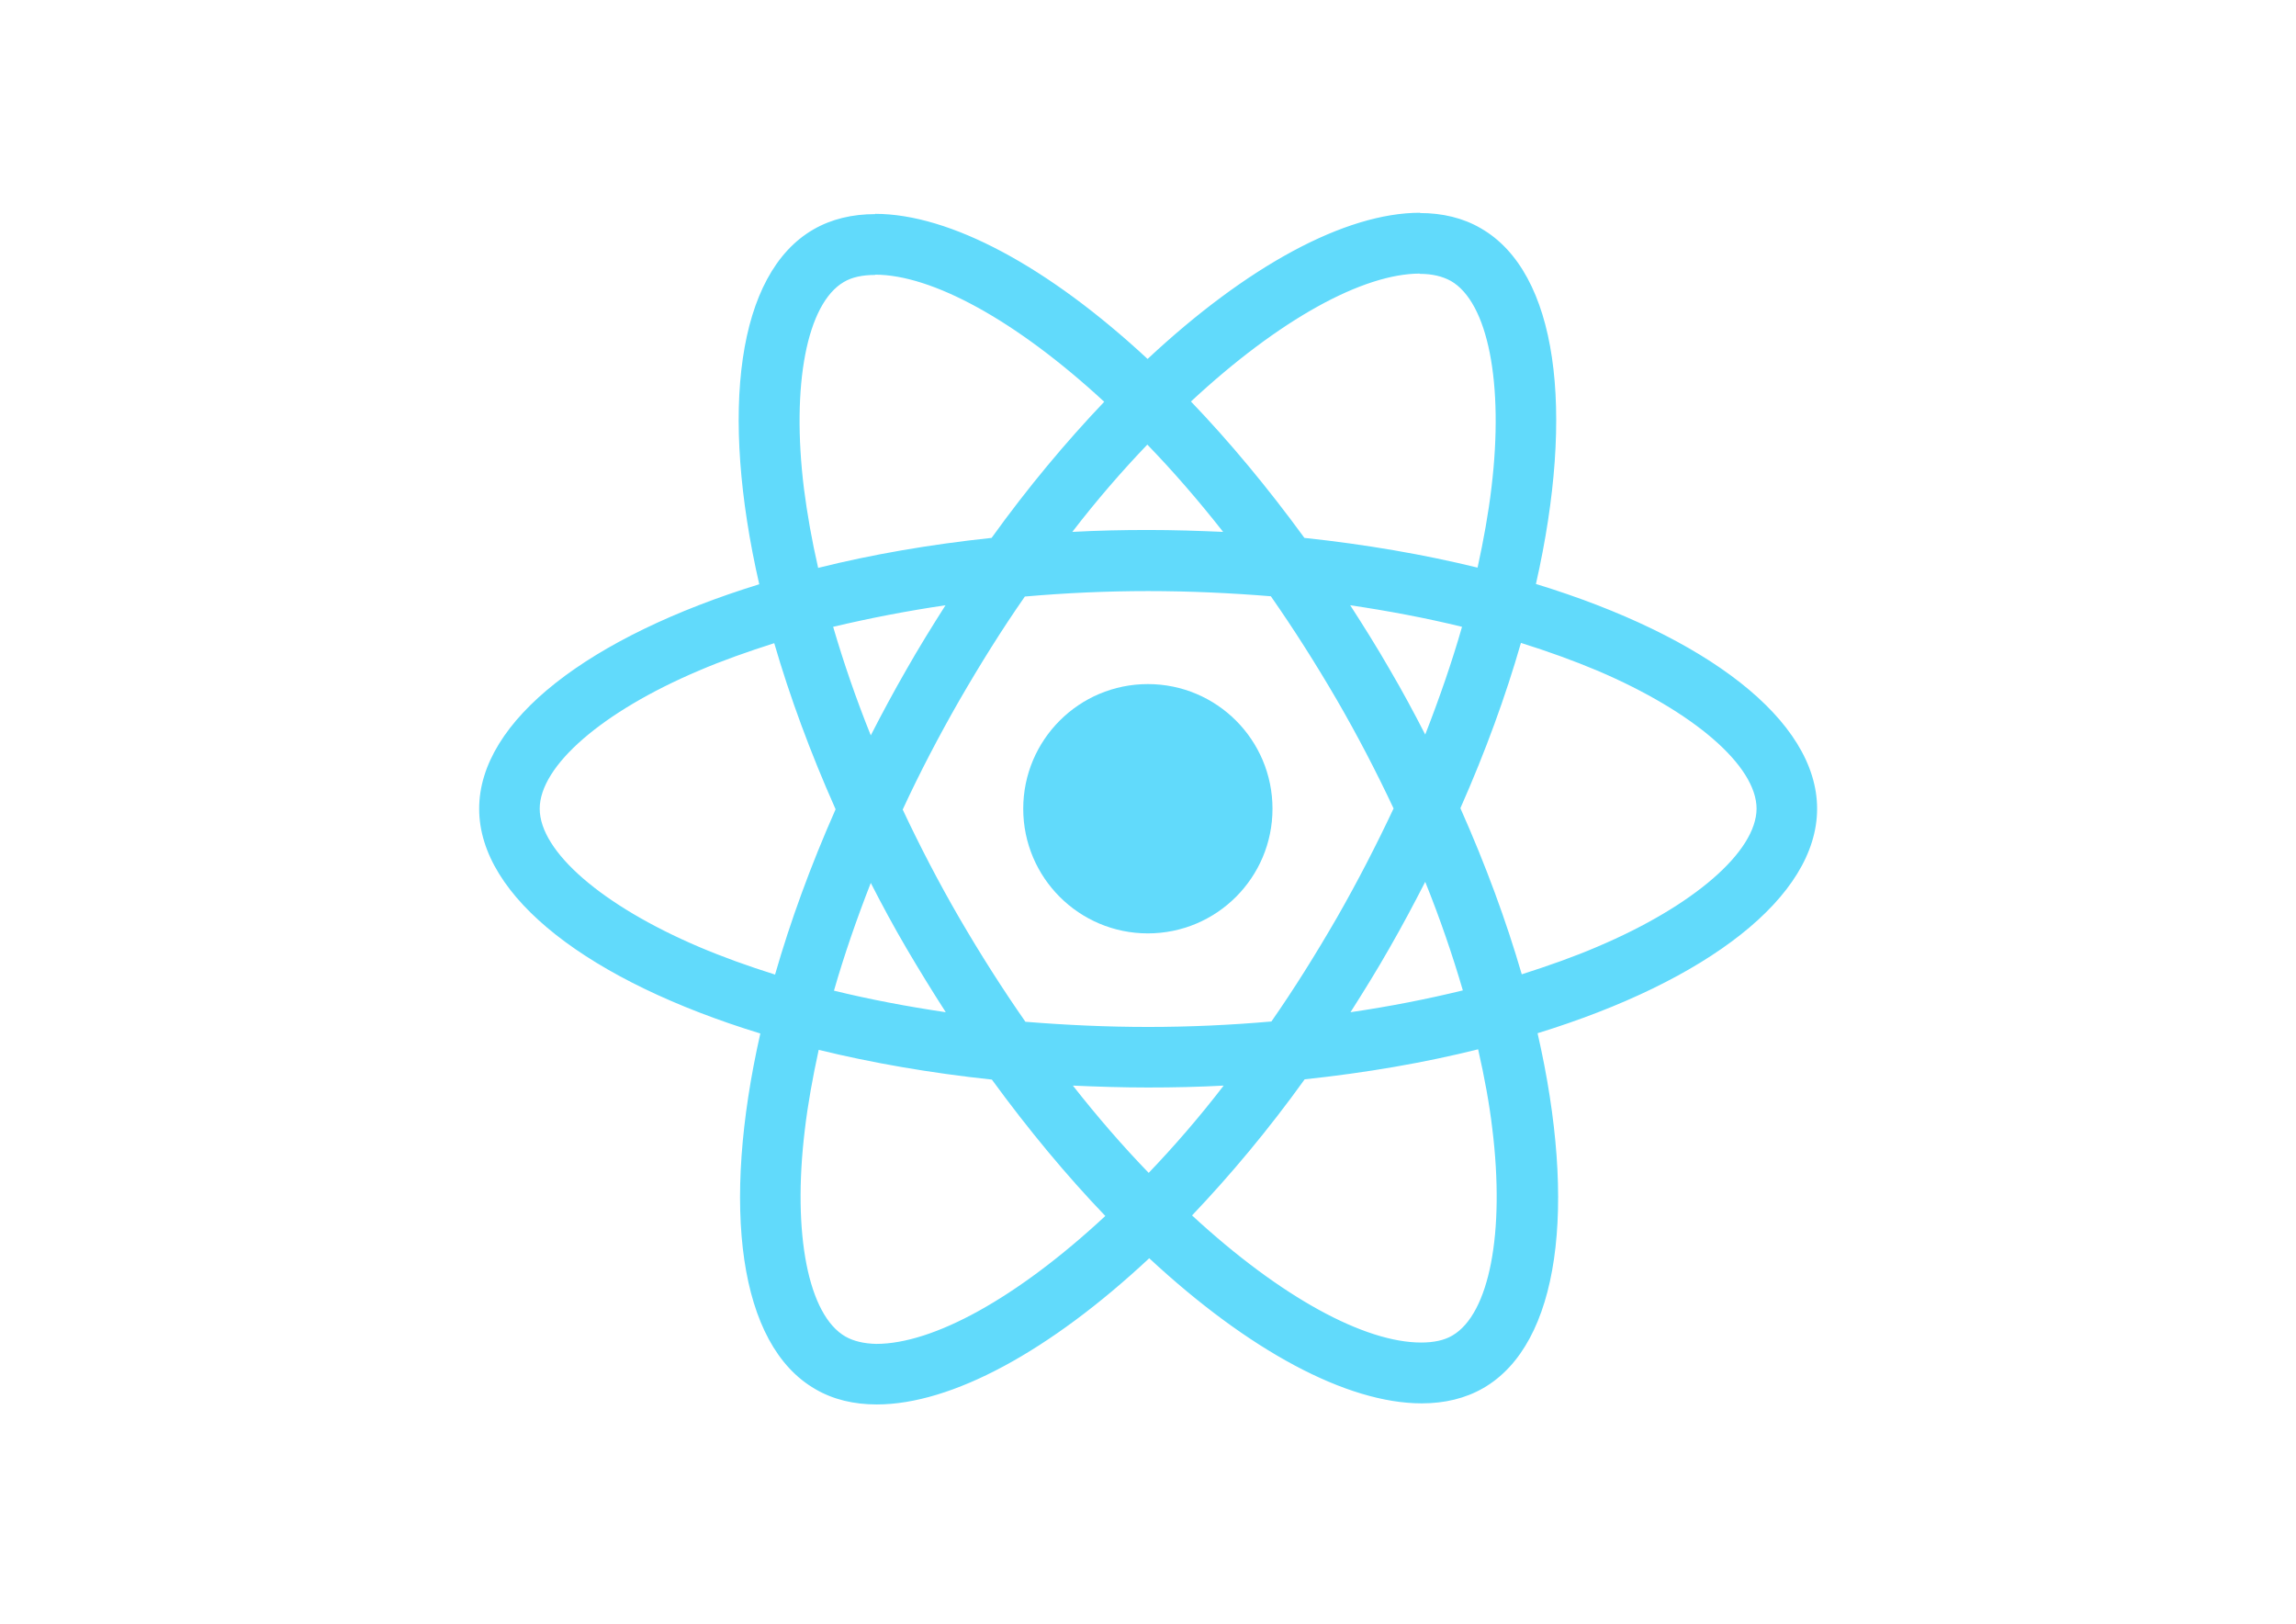
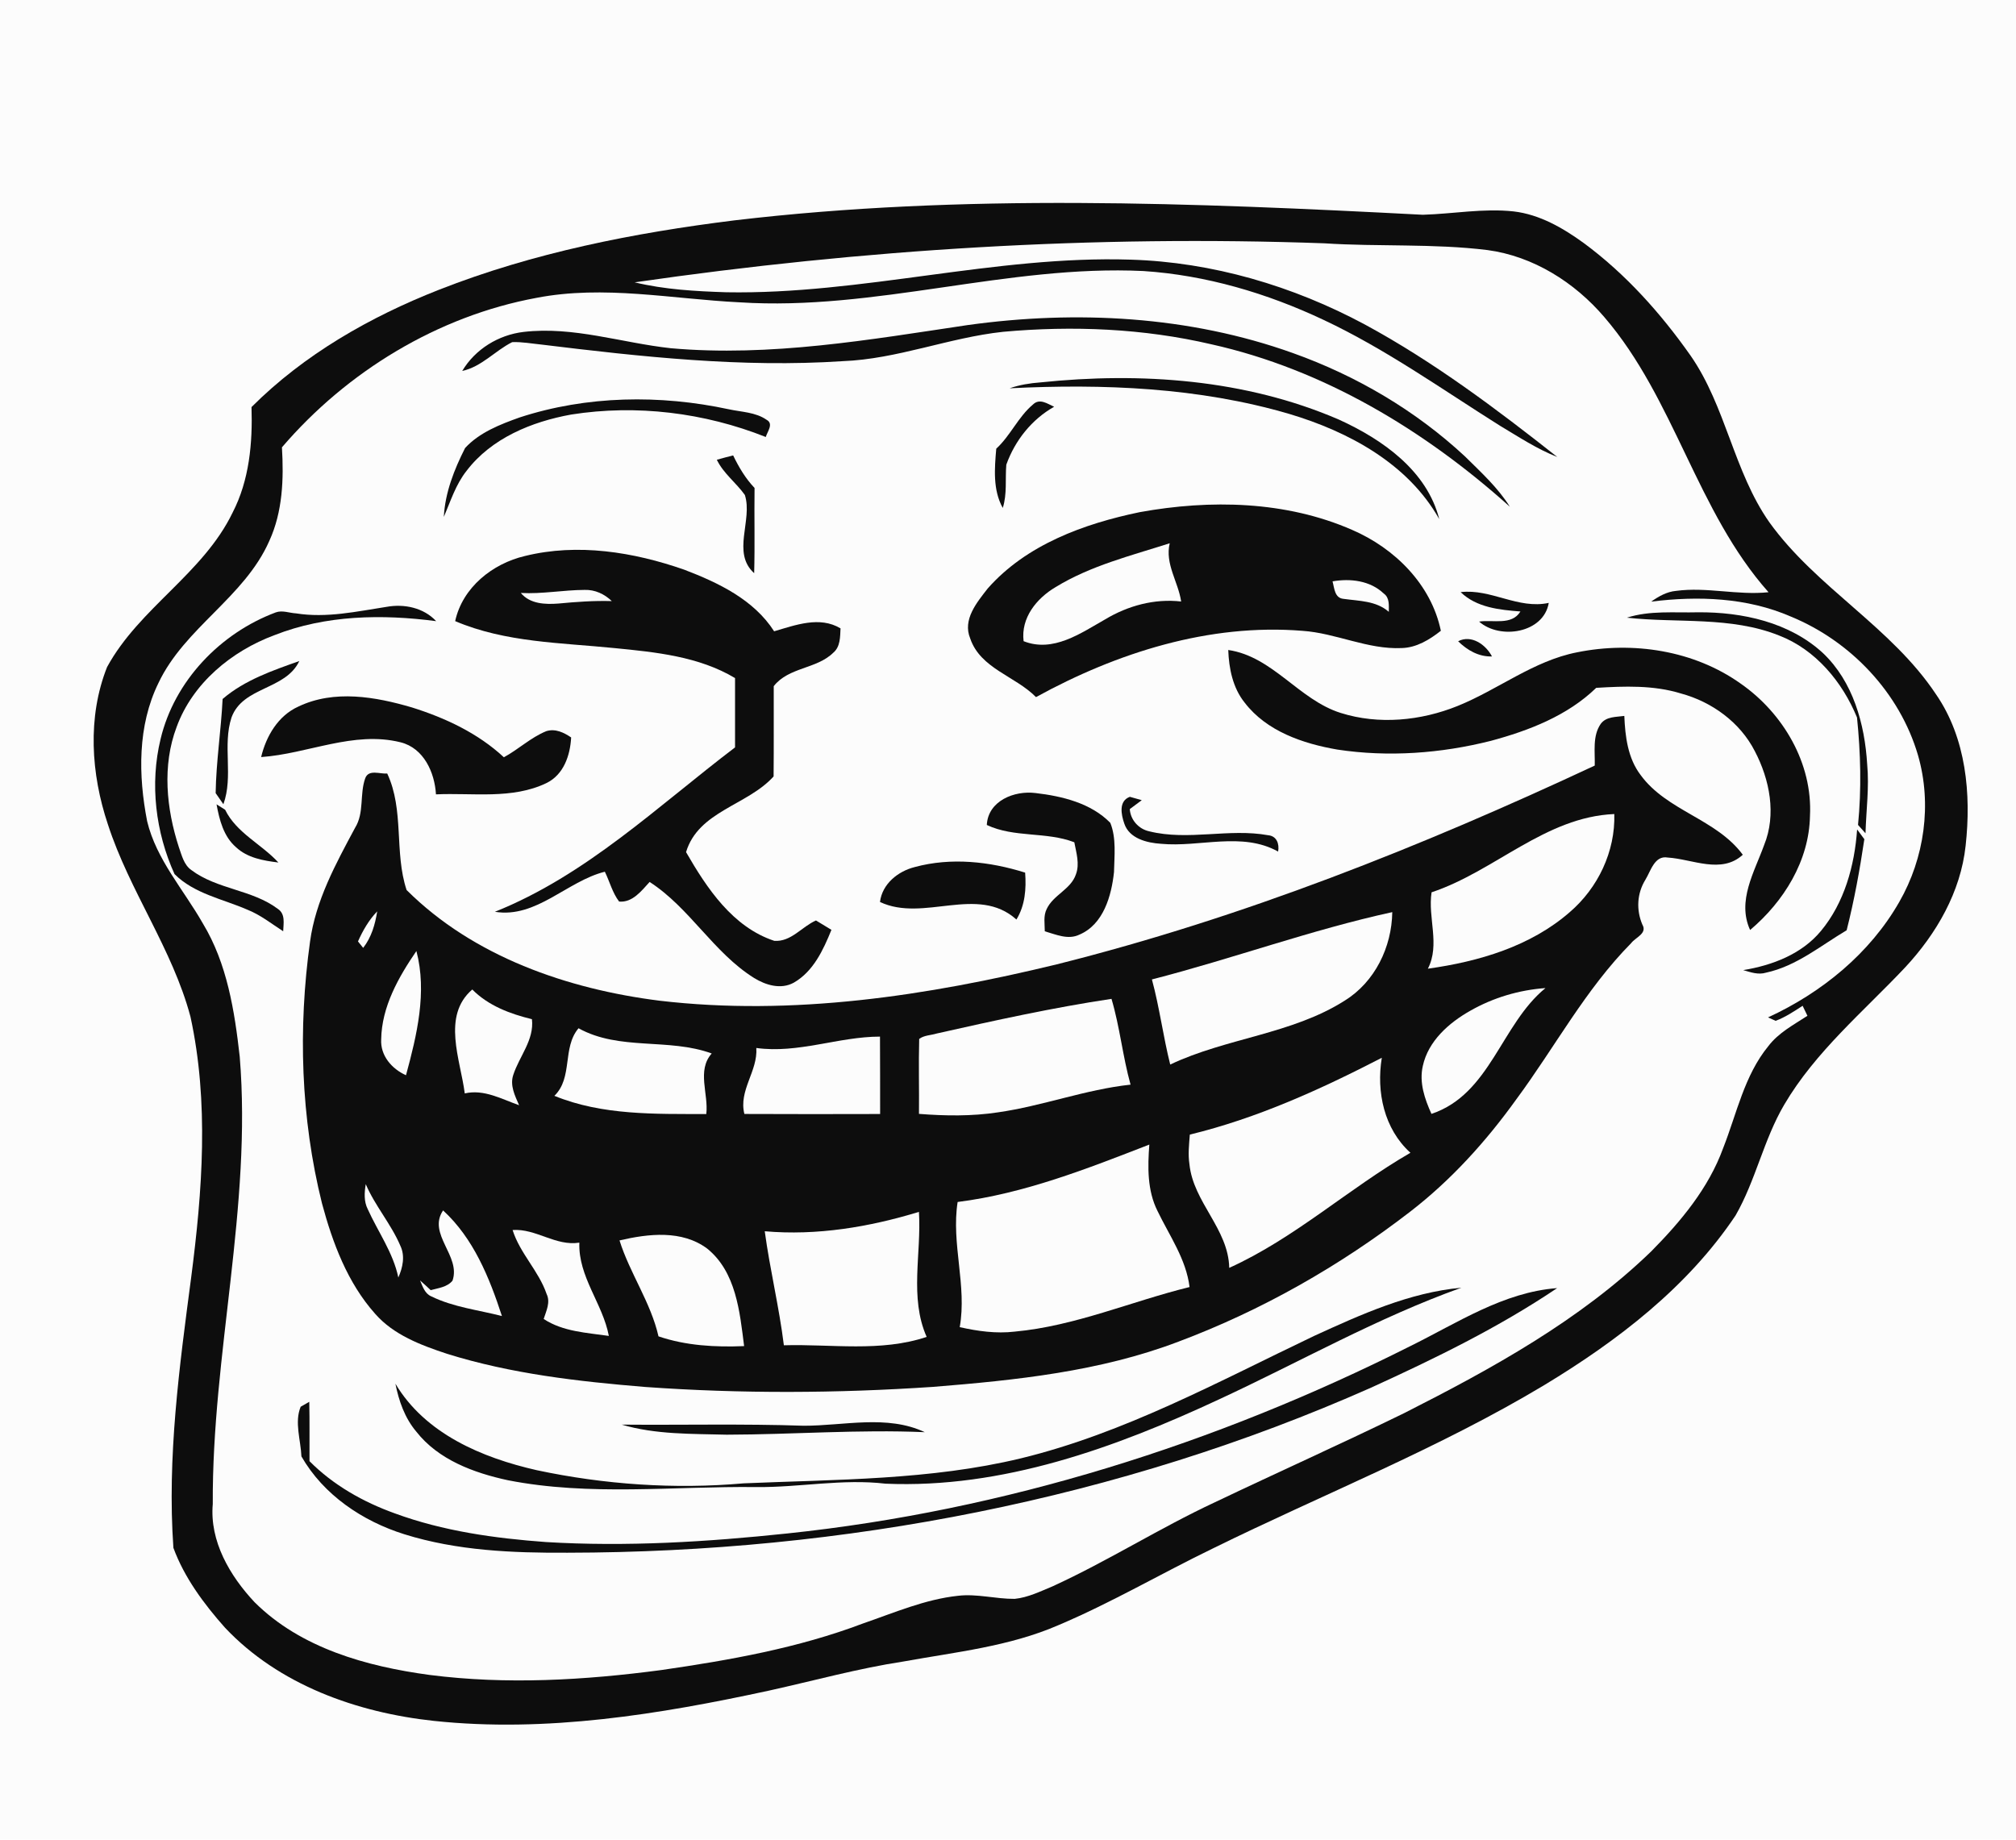
- <svg xmlns="http://www.w3.org/2000/svg" viewBox="0 0 841.9 595.3">
-   <g fill="#61DAFB">
-     <path d="M666.3 296.5c0-32.5-40.7-63.3-103.1-82.4 14.4-63.6 8-114.2-20.2-130.4-6.5-3.8-14.1-5.6-22.4-5.6v22.3c4.6 0 8.3.9 11.4 2.6 13.6 7.8 19.5 37.5 14.9 75.7-1.1 9.4-2.9 19.3-5.1 29.4-19.6-4.8-41-8.5-63.5-10.9-13.5-18.5-27.5-35.3-41.6-50 32.6-30.3 63.2-46.9 84-46.9V78c-27.5 0-63.5 19.6-99.9 53.6-36.4-33.8-72.4-53.2-99.9-53.2v22.3c20.7 0 51.4 16.5 84 46.6-14 14.7-28 31.4-41.3 49.9-22.6 2.4-44 6.1-63.6 11-2.3-10-4-19.7-5.2-29-4.7-38.2 1.1-67.9 14.6-75.8 3-1.8 6.9-2.6 11.5-2.6V78.5c-8.4 0-16 1.8-22.6 5.6-28.1 16.2-34.4 66.7-19.9 130.1-62.2 19.2-102.7 49.9-102.7 82.3 0 32.5 40.7 63.3 103.1 82.4-14.4 63.6-8 114.2 20.2 130.4 6.5 3.8 14.1 5.6 22.5 5.6 27.5 0 63.5-19.6 99.9-53.6 36.4 33.8 72.4 53.2 99.9 53.2 8.4 0 16-1.8 22.6-5.6 28.1-16.2 34.4-66.7 19.9-130.1 62-19.1 102.5-49.9 102.5-82.3zm-130.2-66.7c-3.7 12.9-8.3 26.2-13.5 39.5-4.1-8-8.4-16-13.1-24-4.6-8-9.5-15.8-14.4-23.4 14.2 2.1 27.9 4.7 41 7.9zm-45.8 106.5c-7.8 13.5-15.8 26.3-24.1 38.2-14.9 1.3-30 2-45.2 2-15.1 0-30.2-.7-45-1.9-8.3-11.9-16.4-24.6-24.2-38-7.6-13.1-14.5-26.4-20.8-39.8 6.2-13.4 13.2-26.8 20.7-39.9 7.8-13.5 15.8-26.3 24.1-38.2 14.9-1.3 30-2 45.2-2 15.1 0 30.2.7 45 1.9 8.3 11.9 16.4 24.6 24.2 38 7.6 13.1 14.5 26.4 20.8 39.8-6.3 13.4-13.2 26.8-20.7 39.9zm32.3-13c5.4 13.4 10 26.8 13.8 39.8-13.1 3.2-26.9 5.9-41.2 8 4.9-7.7 9.8-15.6 14.4-23.7 4.6-8 8.9-16.1 13-24.1zM421.2 430c-9.3-9.6-18.6-20.3-27.8-32 9 .4 18.2.7 27.5.7 9.4 0 18.7-.2 27.8-.7-9 11.7-18.3 22.4-27.5 32zm-74.4-58.9c-14.2-2.1-27.9-4.7-41-7.9 3.7-12.9 8.3-26.2 13.5-39.5 4.1 8 8.4 16 13.1 24 4.7 8 9.5 15.8 14.4 23.4zM420.7 163c9.3 9.6 18.6 20.3 27.8 32-9-.4-18.2-.7-27.5-.7-9.4 0-18.7.2-27.8.7 9-11.7 18.3-22.4 27.5-32zm-74 58.9c-4.9 7.7-9.8 15.6-14.4 23.7-4.6 8-8.9 16-13 24-5.4-13.4-10-26.8-13.8-39.8 13.1-3.1 26.9-5.8 41.2-7.9zm-90.5 125.2c-35.4-15.1-58.3-34.9-58.3-50.6 0-15.7 22.9-35.6 58.3-50.6 8.6-3.7 18-7 27.7-10.1 5.7 19.6 13.2 40 22.5 60.9-9.2 20.8-16.6 41.1-22.2 60.6-9.9-3.1-19.3-6.5-28-10.2zM310 490c-13.6-7.8-19.5-37.5-14.9-75.7 1.1-9.4 2.9-19.3 5.1-29.4 19.6 4.8 41 8.5 63.5 10.9 13.5 18.5 27.5 35.3 41.6 50-32.6 30.3-63.2 46.9-84 46.9-4.5-.1-8.3-1-11.3-2.7zm237.2-76.2c4.7 38.2-1.1 67.9-14.6 75.8-3 1.8-6.9 2.6-11.5 2.6-20.7 0-51.4-16.5-84-46.6 14-14.7 28-31.4 41.3-49.9 22.6-2.4 44-6.1 63.6-11 2.3 10.1 4.1 19.8 5.2 29.1zm38.5-66.7c-8.6 3.7-18 7-27.7 10.1-5.7-19.6-13.2-40-22.5-60.9 9.2-20.8 16.6-41.1 22.2-60.6 9.9 3.1 19.3 6.5 28.1 10.2 35.4 15.1 58.3 34.9 58.3 50.6-.1 15.7-23 35.6-58.4 50.6zM320.8 78.4z" />
-     <circle cx="420.9" cy="296.5" r="45.7" />
-     <path d="M520.5 78.1z" />
+ <svg xmlns="http://www.w3.org/2000/svg" width="469pt" height="428pt" viewBox="0 0 469 428" version="1.1">
+   <g id="surface1">
+     <rect x="0" y="0" width="469" height="428" style="fill:rgb(98.827%,98.827%,98.827%);fill-opacity:1;stroke:none;" />
+     <path style=" stroke:none;fill-rule:nonzero;fill:rgb(5.099%,5.099%,5.099%);fill-opacity:1;" d="M 170.859 51.27 C 224.031 44.988 277.691 47.199 331.012 49.969 C 338.059 49.762 345.09 48.422 352.141 49.191 C 358.18 49.898 363.59 53.031 368.43 56.539 C 378.18 63.738 386.359 72.879 393.309 82.762 C 401.531 94.621 403.32 109.66 411.609 121.5 C 422.551 136.73 440 145.871 450.398 161.559 C 457.422 171.738 458.609 184.789 457.281 196.77 C 456.129 207.531 450.488 217.27 443.211 225.078 C 433.488 235.398 422.328 244.68 415.07 257.039 C 410.289 265.172 408.449 274.629 403.762 282.789 C 392.602 299.48 376.309 311.949 359.301 322.238 C 334.699 337.02 307.93 347.59 282.238 360.23 C 270.172 366.07 258.578 372.891 246.219 378.121 C 234.809 383.082 222.32 384.371 210.191 386.57 C 199.641 388.18 189.34 391.039 178.93 393.34 C 153.398 398.871 127.109 403.168 100.941 400.391 C 83.059 398.469 64.879 392.02 52.32 378.68 C 47.441 373.18 42.891 367.07 40.34 360.129 C 38.859 339.051 41.73 318.02 44.48 297.172 C 47.082 277.102 48.648 256.5 44.309 236.551 C 40.102 220.75 30.121 207.309 25.102 191.809 C 21.168 180.078 20.289 166.859 24.91 155.199 C 32.391 141.461 47.262 133.461 54.109 119.27 C 58.012 111.719 58.781 103.07 58.512 94.711 C 70.75 82.469 86.07 73.73 102.09 67.43 C 124.102 58.77 147.469 54.18 170.859 51.27 " />
+     <path style=" stroke:none;fill-rule:nonzero;fill:rgb(98.827%,98.827%,98.827%);fill-opacity:1;" d="M 147.641 65.691 C 200.711 57.988 254.48 54.68 308.078 56.609 C 320.719 57.43 333.441 56.629 346.039 58.18 C 356.699 59.609 366.32 65.691 373.23 73.781 C 389.621 92.84 394.691 118.969 411.43 137.789 C 404.238 138.551 397.059 136.512 389.898 137.48 C 387.75 137.672 385.852 138.762 384.129 139.98 C 395.02 138.609 406.41 139.012 416.609 143.449 C 430.559 149.172 441.969 161.199 446.211 175.75 C 449.48 187.09 447.711 199.629 441.859 209.828 C 435 221.852 423.781 230.969 411.32 236.711 C 411.898 236.98 412.488 237.238 413.078 237.512 C 415.34 236.66 417.352 235.32 419.359 234.012 C 419.641 234.59 420.199 235.762 420.48 236.34 C 417.27 238.441 413.762 240.27 411.391 243.391 C 405.789 250.219 404.039 259.102 400.871 267.129 C 397.488 276.449 391.012 284.199 384.129 291.16 C 367.551 307.199 347.129 318.41 326.711 328.762 C 312.109 335.898 297.27 342.539 282.602 349.539 C 269.75 355.531 257.77 363.18 244.879 369.082 C 242.02 370.262 239.172 371.68 236.059 372 C 231.66 372.039 227.309 370.77 222.898 371.281 C 215.18 372.102 208 375.238 200.73 377.738 C 185.672 383.441 169.738 386.262 153.871 388.559 C 136.012 390.93 117.852 392 99.93 389.699 C 85.289 387.719 69.98 383.488 59.219 372.77 C 53.488 366.66 48.73 358.59 49.5 349.918 C 49.309 315.09 58.629 280.738 55.77 245.852 C 54.57 235.191 52.84 224.172 47.191 214.852 C 42.738 207.012 36.379 200.02 34.23 191.07 C 32.16 180.43 31.988 168.871 36.852 158.93 C 42.949 146.031 56.879 138.98 62.648 125.859 C 65.77 119.051 66.031 111.422 65.59 104.078 C 80.711 86.422 101.852 73.539 124.809 69.301 C 140.48 66.262 156.34 69.57 172.059 70.34 C 203.648 72.391 234.441 61.539 266.02 63.059 C 280.551 64.02 294.738 68.211 307.879 74.41 C 322.379 81.219 335.461 90.57 348.98 99.07 C 353.309 101.648 357.559 104.469 362.281 106.32 C 348.078 95.109 333.488 84.148 317.539 75.512 C 300.789 66.52 282.07 60.988 263.02 60.41 C 231.449 59.41 200.551 68.559 168.98 68 C 161.828 67.77 154.609 67.371 147.641 65.691 " />
+     <path style=" stroke:none;fill-rule:nonzero;fill:rgb(5.099%,5.099%,5.099%);fill-opacity:1;" d="M 225.141 75.629 C 250.379 72.121 276.66 73.5 300.789 82.148 C 315.531 87.41 329.309 95.5 340.789 106.172 C 344.512 109.852 348.449 113.43 351.25 117.898 C 331.488 100.148 307.961 85.941 281.828 80.109 C 265.988 76.41 249.551 75.73 233.371 77.199 C 220.75 78.551 208.77 83.551 196.02 84.031 C 172.621 85.578 149.211 83.012 126 80.172 C 123.719 79.949 121.449 79.512 119.16 79.602 C 115.141 81.621 112.078 85.309 107.531 86.309 C 110.551 81.238 115.969 77.922 121.789 77.23 C 133.391 75.871 144.641 79.781 156.059 81.02 C 179.23 83.078 202.289 79.031 225.141 75.629 " />
+     <path style=" stroke:none;fill-rule:nonzero;fill:rgb(5.099%,5.099%,5.099%);fill-opacity:1;" d="M 242.059 88.969 C 265.391 86.531 289.77 88.238 311.488 97.629 C 321.559 102.211 331.961 109.469 334.828 120.789 C 327.559 107.859 313.719 100.422 299.949 96.309 C 278.91 90.129 256.641 89.262 234.879 90.34 C 237.191 89.539 239.621 89.148 242.059 88.969 " />
+     <path style=" stroke:none;fill-rule:nonzero;fill:rgb(5.099%,5.099%,5.099%);fill-opacity:1;" d="M 120.898 97.121 C 136.539 92.02 153.559 91.789 169.578 95.23 C 172.52 95.871 175.789 95.891 178.34 97.672 C 180.051 98.59 178.5 100.441 178.148 101.672 C 163.871 96 148.078 94.051 132.891 96.449 C 123.719 98.102 114.32 101.941 108.531 109.559 C 106.02 112.73 104.82 116.609 103.25 120.27 C 103.551 114.59 105.66 109.25 108.199 104.238 C 111.539 100.609 116.34 98.75 120.898 97.121 " />
+     <path style=" stroke:none;fill-rule:nonzero;fill:rgb(5.099%,5.099%,5.099%);fill-opacity:1;" d="M 240.301 94.121 C 241.871 92.59 243.648 93.93 245.23 94.641 C 240.02 97.578 236.121 102.488 234.109 108.109 C 233.82 111.461 234.328 114.91 233.281 118.18 C 230.949 113.988 231.371 108.98 231.77 104.391 C 235.078 101.352 236.859 97.012 240.301 94.121 " />
+     <path style=" stroke:none;fill-rule:nonzero;fill:rgb(5.099%,5.099%,5.099%);fill-opacity:1;" d="M 166.762 106.969 C 168.02 106.609 169.281 106.281 170.559 105.961 C 171.879 108.691 173.43 111.32 175.539 113.531 C 175.449 120.141 175.629 126.75 175.449 133.359 C 170.148 128.602 175.16 121.059 173.289 115.172 C 171.262 112.309 168.309 110.18 166.762 106.969 " />
+     <path style=" stroke:none;fill-rule:nonzero;fill:rgb(5.099%,5.099%,5.099%);fill-opacity:1;" d="M 265.148 119.16 C 281.539 116.191 299.148 116.52 314.609 123.309 C 324.469 127.57 332.969 135.988 335.199 146.762 C 332.559 148.84 329.531 150.699 326.07 150.781 C 318.148 151.141 310.82 147.301 302.988 146.77 C 281.289 145.02 259.852 151.852 241.012 162.191 C 236.211 157.301 228.09 155.57 225.711 148.551 C 223.879 144.16 227.25 140.172 229.789 136.91 C 238.77 126.719 252.172 121.852 265.148 119.16 " />
+     <path style=" stroke:none;fill-rule:nonzero;fill:rgb(98.827%,98.827%,98.827%);fill-opacity:1;" d="M 245.559 136.609 C 253.711 131.609 263.102 129.289 272.121 126.398 C 270.98 131.238 274.102 135.34 274.781 139.949 C 268.578 139.238 262.41 140.922 257.109 144.102 C 251.398 147.34 245 151.898 238.129 149.18 C 237.461 143.738 241.16 139.219 245.559 136.609 " />
+     <path style=" stroke:none;fill-rule:nonzero;fill:rgb(5.099%,5.099%,5.099%);fill-opacity:1;" d="M 122.129 129.359 C 134.391 126.328 147.379 128.43 159.141 132.531 C 167.07 135.559 175.352 139.488 180.09 146.879 C 185.051 145.441 190.66 143.281 195.539 146.199 C 195.441 148.148 195.512 150.461 193.879 151.84 C 189.988 155.699 183.488 155.18 180 159.648 C 179.988 166.648 180.031 173.648 179.969 180.648 C 173.91 187.391 162.469 188.711 159.602 198.262 C 164.449 206.66 170.441 215.699 180.121 218.898 C 184.02 219.199 186.531 215.609 189.828 214.16 C 191.031 214.871 192.23 215.602 193.422 216.34 C 191.531 221.012 189.211 226.039 184.648 228.641 C 181.66 230.281 178.129 229.211 175.422 227.539 C 165.969 221.621 160.48 211.238 151.129 205.199 C 149.25 207.25 147.141 210.051 144.031 209.762 C 142.461 207.699 141.84 205.121 140.711 202.82 C 131.93 205 124.77 213.719 115.129 212.141 C 136.391 203.641 153.039 187.539 171 173.891 C 171 168.52 171 163.141 171 157.762 C 162.57 152.719 152.551 151.73 142.969 150.789 C 130.52 149.531 117.59 149.5 105.891 144.512 C 107.602 136.672 114.57 131.129 122.129 129.359 " />
+     <path style=" stroke:none;fill-rule:nonzero;fill:rgb(98.827%,98.827%,98.827%);fill-opacity:1;" d="M 310 135.262 C 314.141 134.539 318.75 135.078 321.91 138.09 C 323.309 139.07 323.09 140.871 323.09 142.352 C 320.102 139.75 316.211 139.852 312.52 139.328 C 310.461 139.129 310.422 136.789 310 135.262 " />
+     <path style=" stroke:none;fill-rule:nonzero;fill:rgb(98.827%,98.827%,98.827%);fill-opacity:1;" d="M 121.16 137.961 C 126.129 138.238 131.051 137.27 136.02 137.25 C 138.41 137.172 140.629 138.211 142.328 139.852 C 138.18 139.73 134.051 140.031 129.922 140.422 C 126.84 140.66 123.301 140.539 121.16 137.961 " />
+     <path style=" stroke:none;fill-rule:nonzero;fill:rgb(5.099%,5.099%,5.099%);fill-opacity:1;" d="M 339.801 137.77 C 346.859 136.922 353.18 141.82 360.301 140.27 C 359.121 147.32 348.949 148.898 344.09 144.621 C 347.328 144.121 351.672 145.602 353.711 142.27 C 348.828 141.891 343.52 141.359 339.801 137.77 " />
+     <path style=" stroke:none;fill-rule:nonzero;fill:rgb(5.099%,5.099%,5.099%);fill-opacity:1;" d="M 68.879 142.711 C 75.941 143.84 82.98 142.27 89.941 141.191 C 94.051 140.449 98.551 141.391 101.469 144.52 C 88.91 142.871 75.801 143.078 63.871 147.77 C 53.891 151.469 44.809 158.949 41.09 169.141 C 37.691 178.121 38.699 188.141 41.609 197.109 C 42.289 198.988 42.762 201.199 44.5 202.422 C 50.48 206.941 58.668 206.969 64.629 211.461 C 66.43 212.648 65.949 214.828 65.879 216.672 C 63.148 214.91 60.582 212.852 57.539 211.648 C 51.801 209.148 45.18 207.949 40.602 203.371 C 36.191 193.66 34.82 182.371 37.359 171.949 C 40.57 158.43 51.25 147.309 64.141 142.488 C 65.68 141.922 67.309 142.629 68.879 142.711 " />
+     <path style=" stroke:none;fill-rule:nonzero;fill:rgb(5.099%,5.099%,5.099%);fill-opacity:1;" d="M 378.488 143.711 C 383.809 142 389.5 142.602 395.012 142.461 C 405.32 142.379 416.309 144.77 424.09 151.949 C 431.102 158.602 433.82 168.461 434.379 177.84 C 434.879 183.191 434.141 188.531 433.988 193.871 C 433.41 193.219 432.828 192.57 432.25 191.93 C 433.078 183.621 432.859 175.219 432.012 166.93 C 428.621 158.672 422.379 151.129 413.879 147.859 C 402.621 143.352 390.27 145.02 378.488 143.711 " />
+     <path style=" stroke:none;fill-rule:nonzero;fill:rgb(5.099%,5.099%,5.099%);fill-opacity:1;" d="M 339.219 149.199 C 342.289 147.59 345.672 149.988 347.09 152.73 C 344.031 152.84 341.328 151.281 339.219 149.199 " />
+     <path style=" stroke:none;fill-rule:nonzero;fill:rgb(5.099%,5.099%,5.099%);fill-opacity:1;" d="M 366.891 151.77 C 379.84 149.148 394.059 151.301 404.949 159.051 C 414.828 165.93 421.711 177.609 421.07 189.852 C 420.879 200.289 414.961 209.789 407.141 216.379 C 404.051 209.609 408.141 202.898 410.398 196.629 C 413.309 189.5 411.699 181.371 408.23 174.75 C 404.809 168.059 398.27 163.309 391.09 161.359 C 384.699 159.379 377.93 159.641 371.34 160.039 C 364.641 166.531 355.691 169.98 346.828 172.371 C 335.199 175.301 322.98 176.199 311.109 174.398 C 303.121 173.02 294.672 170.148 289.559 163.48 C 286.789 160.031 285.898 155.551 285.738 151.23 C 296.109 152.75 302.148 162.801 311.879 165.871 C 320.73 168.672 330.539 167.711 339.078 164.262 C 348.512 160.461 356.738 153.75 366.891 151.77 " />
+     <path style=" stroke:none;fill-rule:nonzero;fill:rgb(5.099%,5.099%,5.099%);fill-opacity:1;" d="M 51.789 162.629 C 56.898 158.238 63.379 156.02 69.629 153.801 C 66.418 160.59 56.512 159.68 53.859 166.93 C 51.73 173.441 54.332 180.578 51.969 187.121 C 51.371 186.25 50.781 185.391 50.168 184.531 C 50.281 177.199 51.43 169.941 51.789 162.629 " />
+     <path style=" stroke:none;fill-rule:nonzero;fill:rgb(5.099%,5.099%,5.099%);fill-opacity:1;" d="M 69.418 164.391 C 77.738 160.41 87.371 162.102 95.871 164.609 C 103.629 167.051 111.211 170.602 117.219 176.191 C 120.621 174.352 123.488 171.578 127.102 170.109 C 129.211 169.469 131.172 170.43 132.871 171.578 C 132.648 175.75 131.141 180.238 127.129 182.191 C 119.141 186.039 109.98 184.422 101.422 184.82 C 101.121 179.711 98.59 174.07 93.211 172.711 C 82.25 169.969 71.602 175.398 60.75 176.141 C 61.918 171.27 64.691 166.52 69.418 164.391 " />
+     <path style=" stroke:none;fill-rule:nonzero;fill:rgb(5.099%,5.099%,5.099%);fill-opacity:1;" d="M 372.398 168.41 C 373.68 166.68 375.98 166.84 377.879 166.57 C 378.078 171.34 378.68 176.398 381.672 180.32 C 387.77 188.691 399.301 190.531 405.441 198.871 C 400.461 203.441 393.738 199.879 387.98 199.52 C 384.898 198.969 384.031 202.68 382.762 204.719 C 380.82 207.891 380.629 211.699 382.07 215.102 C 383.309 217.199 380.449 218.102 379.461 219.449 C 368.84 230.191 361.699 243.691 352.77 255.75 C 345.75 265.531 337.59 274.57 328.039 281.93 C 311.68 294.559 293.5 304.898 274.141 312.16 C 255.91 319.102 236.328 321.129 217.02 322.68 C 194.75 324.18 172.379 324.289 150.109 322.699 C 134.57 321.422 118.922 319.648 103.988 314.98 C 97.918 312.969 91.582 310.602 87.262 305.66 C 80.84 298.449 77.379 289.191 74.91 280 C 69.961 260.141 69.32 239.289 72.129 219.07 C 73.43 209.512 78.121 200.961 82.609 192.59 C 84.781 189.102 83.629 184.781 84.969 181.07 C 85.762 178.922 88.41 180.129 90.082 179.969 C 94.082 188.5 91.68 198.309 94.59 207.078 C 110.16 222.578 131.988 230.121 153.43 232.828 C 184.43 236.469 215.719 231.68 245.84 224.371 C 289.09 213.539 330.68 196.969 371 178.121 C 371.09 174.879 370.441 171.238 372.398 168.41 " />
+     <path style=" stroke:none;fill-rule:nonzero;fill:rgb(5.099%,5.099%,5.099%);fill-opacity:1;" d="M 229.57 191.941 C 229.859 186.301 236 183.891 240.898 184.512 C 247.078 185.23 253.809 186.852 258.301 191.449 C 259.738 195.031 259.238 199.121 259.16 202.91 C 258.57 208.43 256.711 215.07 251.129 217.449 C 248.488 218.738 245.648 217.422 243.059 216.68 C 243.059 214.949 242.691 213.109 243.5 211.5 C 245.02 208.211 249.129 206.941 250.301 203.43 C 251.219 200.98 250.379 198.41 249.93 195.969 C 243.371 193.441 235.98 194.961 229.57 191.941 " />
+     <path style=" stroke:none;fill-rule:nonzero;fill:rgb(5.099%,5.099%,5.099%);fill-opacity:1;" d="M 261.551 191.609 C 260.82 189.5 260.199 186.359 262.852 185.391 C 263.551 185.59 264.93 185.969 265.621 186.172 C 264.691 186.871 263.762 187.559 262.828 188.25 C 263.012 190.789 264.891 192.891 267.371 193.422 C 276.449 195.672 285.898 192.672 295.02 194.328 C 297.02 194.512 297.66 196.34 297.34 198.129 C 288.93 193.449 279.109 197.18 270.09 196.32 C 266.828 196.109 262.711 195.109 261.551 191.609 " />
+     <path style=" stroke:none;fill-rule:nonzero;fill:rgb(5.099%,5.099%,5.099%);fill-opacity:1;" d="M 50.379 187.141 C 50.871 187.449 51.871 188.078 52.371 188.398 C 55.02 193.809 60.82 196.379 64.762 200.672 C 61.281 200.25 57.551 199.609 54.898 197.109 C 52.012 194.621 51.031 190.73 50.379 187.141 " />
+     <path style=" stroke:none;fill-rule:nonzero;fill:rgb(98.827%,98.827%,98.827%);fill-opacity:1;" d="M 333.039 207.609 C 347.719 202.73 359.48 190.07 375.551 189.398 C 375.801 198.102 371.762 206.578 365.199 212.211 C 356.059 220.199 343.988 223.738 332.18 225.379 C 335.07 219.77 332.129 213.531 333.039 207.609 " />
+     <path style=" stroke:none;fill-rule:nonzero;fill:rgb(5.099%,5.099%,5.099%);fill-opacity:1;" d="M 432.039 192.988 C 432.602 193.738 433.16 194.5 433.719 195.25 C 432.66 202.371 431.371 209.461 429.602 216.441 C 423.539 220.039 417.891 224.789 410.852 226.301 C 409.051 226.859 407.262 226.211 405.539 225.711 C 412.301 224.609 419.18 221.988 423.648 216.57 C 429.09 210 431.449 201.371 432.039 192.988 " />
+     <path style=" stroke:none;fill-rule:nonzero;fill:rgb(5.099%,5.099%,5.099%);fill-opacity:1;" d="M 212.82 201.73 C 221.25 199.441 230.25 200.441 238.488 203.031 C 238.77 206.789 238.48 210.66 236.461 213.941 C 227.391 205.801 214.871 214.66 204.719 209.859 C 205.238 205.648 208.898 202.711 212.82 201.73 " />
+     <path style=" stroke:none;fill-rule:nonzero;fill:rgb(98.827%,98.827%,98.827%);fill-opacity:1;" d="M 83.281 219.039 C 84.41 216.488 85.82 214.059 87.75 212.039 C 87.281 215.07 86.41 218.078 84.488 220.539 C 84.191 220.16 83.582 219.41 83.281 219.039 " />
+     <path style=" stroke:none;fill-rule:nonzero;fill:rgb(98.827%,98.827%,98.827%);fill-opacity:1;" d="M 267.98 227.879 C 286.73 223.07 304.961 216.352 323.898 212.219 C 323.781 220.371 319.852 228.469 312.82 232.82 C 300.48 240.648 285.309 241.48 272.238 247.68 C 270.59 241.129 269.75 234.398 267.98 227.879 " />
+     <path style=" stroke:none;fill-rule:nonzero;fill:rgb(98.827%,98.827%,98.827%);fill-opacity:1;" d="M 88.68 241.809 C 88.801 234.25 92.699 227.352 96.871 221.27 C 99.398 230.84 96.98 240.859 94.449 250.172 C 91.16 248.691 88.461 245.621 88.68 241.809 " />
+     <path style=" stroke:none;fill-rule:nonzero;fill:rgb(98.827%,98.827%,98.827%);fill-opacity:1;" d="M 342.031 235.172 C 347.379 232.121 353.41 230.328 359.539 229.891 C 349.191 238.328 346.711 254.59 333.012 259.16 C 331.441 255.691 330.121 251.871 331 248.02 C 332.262 242.211 337.059 237.98 342.031 235.172 " />
+     <path style=" stroke:none;fill-rule:nonzero;fill:rgb(98.827%,98.827%,98.827%);fill-opacity:1;" d="M 108.121 254.398 C 107.129 246.578 102.719 236.371 109.871 230.219 C 113.629 234.012 118.672 235.891 123.75 237.129 C 124.309 241.969 120.801 245.77 119.398 250.121 C 118.59 252.559 119.809 254.961 120.762 257.148 C 116.68 255.711 112.609 253.371 108.121 254.398 " />
+     <path style=" stroke:none;fill-rule:nonzero;fill:rgb(98.827%,98.827%,98.827%);fill-opacity:1;" d="M 217.922 240.461 C 231.398 237.43 244.898 234.449 258.578 232.398 C 260.52 238.949 261.18 245.789 263.012 252.359 C 252.512 253.488 242.559 257.328 232.129 258.809 C 226.059 259.73 219.891 259.641 213.789 259.16 C 213.852 253.34 213.68 247.531 213.84 241.719 C 214.98 240.852 216.578 240.879 217.922 240.461 " />
+     <path style=" stroke:none;fill-rule:nonzero;fill:rgb(98.827%,98.827%,98.827%);fill-opacity:1;" d="M 128.969 254.961 C 133.34 250.73 130.75 243.762 134.59 239.238 C 144.121 244.531 155.559 241.43 165.57 245.109 C 162.059 249.07 164.871 254.512 164.309 259.199 C 152.461 259.172 140.141 259.539 128.969 254.961 " />
+     <path style=" stroke:none;fill-rule:nonzero;fill:rgb(98.827%,98.827%,98.827%);fill-opacity:1;" d="M 175.949 243.828 C 185.699 245.172 195.031 241.199 204.719 241.18 C 204.77 247.18 204.73 253.191 204.75 259.191 C 194.219 259.211 183.699 259.238 173.172 259.18 C 171.789 253.68 176.32 249.25 175.949 243.828 " />
+     <path style=" stroke:none;fill-rule:nonzero;fill:rgb(98.827%,98.827%,98.827%);fill-opacity:1;" d="M 276.801 263.98 C 292.461 260.18 307.199 253.469 321.461 246.109 C 320.16 254.051 321.988 262.66 328.121 268.211 C 313.691 276.551 301.238 288.07 285.969 294.988 C 285.781 285.91 277.609 279.73 276.711 270.879 C 276.359 268.578 276.621 266.27 276.801 263.98 " />
+     <path style=" stroke:none;fill-rule:nonzero;fill:rgb(98.827%,98.827%,98.827%);fill-opacity:1;" d="M 222.781 279.66 C 238.281 277.699 252.91 271.922 267.379 266.301 C 266.988 271.5 266.879 276.969 269.281 281.75 C 272.059 287.52 275.93 292.922 276.738 299.449 C 263.148 302.789 250.102 308.531 236.059 309.82 C 231.77 310.328 227.449 309.719 223.27 308.781 C 224.988 299.109 221.262 289.391 222.781 279.66 " />
+     <path style=" stroke:none;fill-rule:nonzero;fill:rgb(98.827%,98.827%,98.827%);fill-opacity:1;" d="M 85.551 281.328 C 84.629 279.512 84.762 277.449 85.09 275.512 C 87.25 280.578 90.988 284.781 93.141 289.852 C 94.281 292.238 93.691 294.922 92.668 297.23 C 91.461 291.441 87.941 286.621 85.551 281.328 " />
+     <path style=" stroke:none;fill-rule:nonzero;fill:rgb(98.827%,98.827%,98.827%);fill-opacity:1;" d="M 103.078 281.621 C 110.148 288.109 113.859 297.262 116.77 306.199 C 111.27 304.781 105.48 304.141 100.34 301.621 C 98.801 300.969 98.32 299.289 97.719 297.91 C 98.559 298.648 99.379 299.398 100.199 300.172 C 101.961 299.68 104.02 299.488 105.27 297.969 C 107.289 292.191 99.371 287.141 103.078 281.621 " />
+     <path style=" stroke:none;fill-rule:nonzero;fill:rgb(98.827%,98.827%,98.827%);fill-opacity:1;" d="M 177.91 286.469 C 190.031 287.531 202.199 285.5 213.781 281.961 C 214.391 291.621 211.52 301.879 215.578 311.051 C 204.859 314.641 193.422 312.68 182.359 313 C 181.262 304.09 179.109 295.359 177.91 286.469 " />
+     <path style=" stroke:none;fill-rule:nonzero;fill:rgb(98.827%,98.827%,98.827%);fill-opacity:1;" d="M 119.25 286.18 C 124.711 285.801 129.238 289.988 134.781 289.121 C 134.5 297.07 140.219 303.281 141.641 310.82 C 136.469 310.07 130.98 309.84 126.48 306.879 C 127.07 305.02 128.109 303 127.16 301.059 C 125.328 295.691 120.961 291.621 119.25 286.18 " />
+     <path style=" stroke:none;fill-rule:nonzero;fill:rgb(98.827%,98.827%,98.827%);fill-opacity:1;" d="M 144.121 288.602 C 150.84 287.031 158.648 286.121 164.531 290.512 C 171.238 295.941 172.109 305.219 173.109 313.191 C 166.398 313.469 159.602 313.102 153.191 310.922 C 151.391 303.012 146.539 296.289 144.121 288.602 " />
+     <path style=" stroke:none;fill-rule:nonzero;fill:rgb(5.099%,5.099%,5.099%);fill-opacity:1;" d="M 305.719 310.82 C 316.641 305.82 327.879 300.719 339.98 299.602 C 320.449 306.59 302.379 316.879 283.609 325.578 C 259.352 336.891 233.148 346.371 206 345.199 C 195.988 344.02 186.012 346.09 175.98 345.988 C 156.711 345.762 137.211 348.148 118.121 344.391 C 110.219 342.68 101.98 339.648 96.832 333.07 C 94.168 329.91 92.781 325.941 91.988 321.941 C 98.93 333.602 112.172 339.18 124.859 342.059 C 140.629 345.418 156.922 346.531 173 345.121 C 194.559 344.199 216.398 344.391 237.512 339.301 C 261.609 333.441 283.488 321.422 305.719 310.82 " />
+     <path style=" stroke:none;fill-rule:nonzero;fill:rgb(5.099%,5.099%,5.099%);fill-opacity:1;" d="M 328.059 313.211 C 339.02 307.809 349.738 300.641 362.25 299.699 C 348.66 308.852 333.852 316.07 318.961 322.859 C 260.34 348.871 196.051 361.191 132.031 361.262 C 119.289 361.332 106.301 360.801 94.051 356.961 C 84.332 353.918 75.25 347.809 70.121 338.852 C 69.969 335.07 68.461 330.879 69.949 327.301 C 70.449 327.012 71.449 326.441 71.949 326.148 C 72.051 330.75 71.98 335.359 72 339.961 C 77.52 345.531 84.488 349.461 91.832 352.102 C 103.102 356.25 115.102 357.91 127.02 358.781 C 145.75 359.91 164.531 358.75 183.172 356.781 C 233.629 351.48 282.809 335.988 328.059 313.211 " />
+     <path style=" stroke:none;fill-rule:nonzero;fill:rgb(5.099%,5.099%,5.099%);fill-opacity:1;" d="M 144.641 331.461 C 158.762 331.582 172.891 331.238 186.988 331.719 C 196.309 331.738 206.352 329.082 215.148 333.219 C 199.781 332.551 184.43 333.77 169.059 333.801 C 160.91 333.582 152.531 333.789 144.641 331.461 " />
  </g>
</svg>
